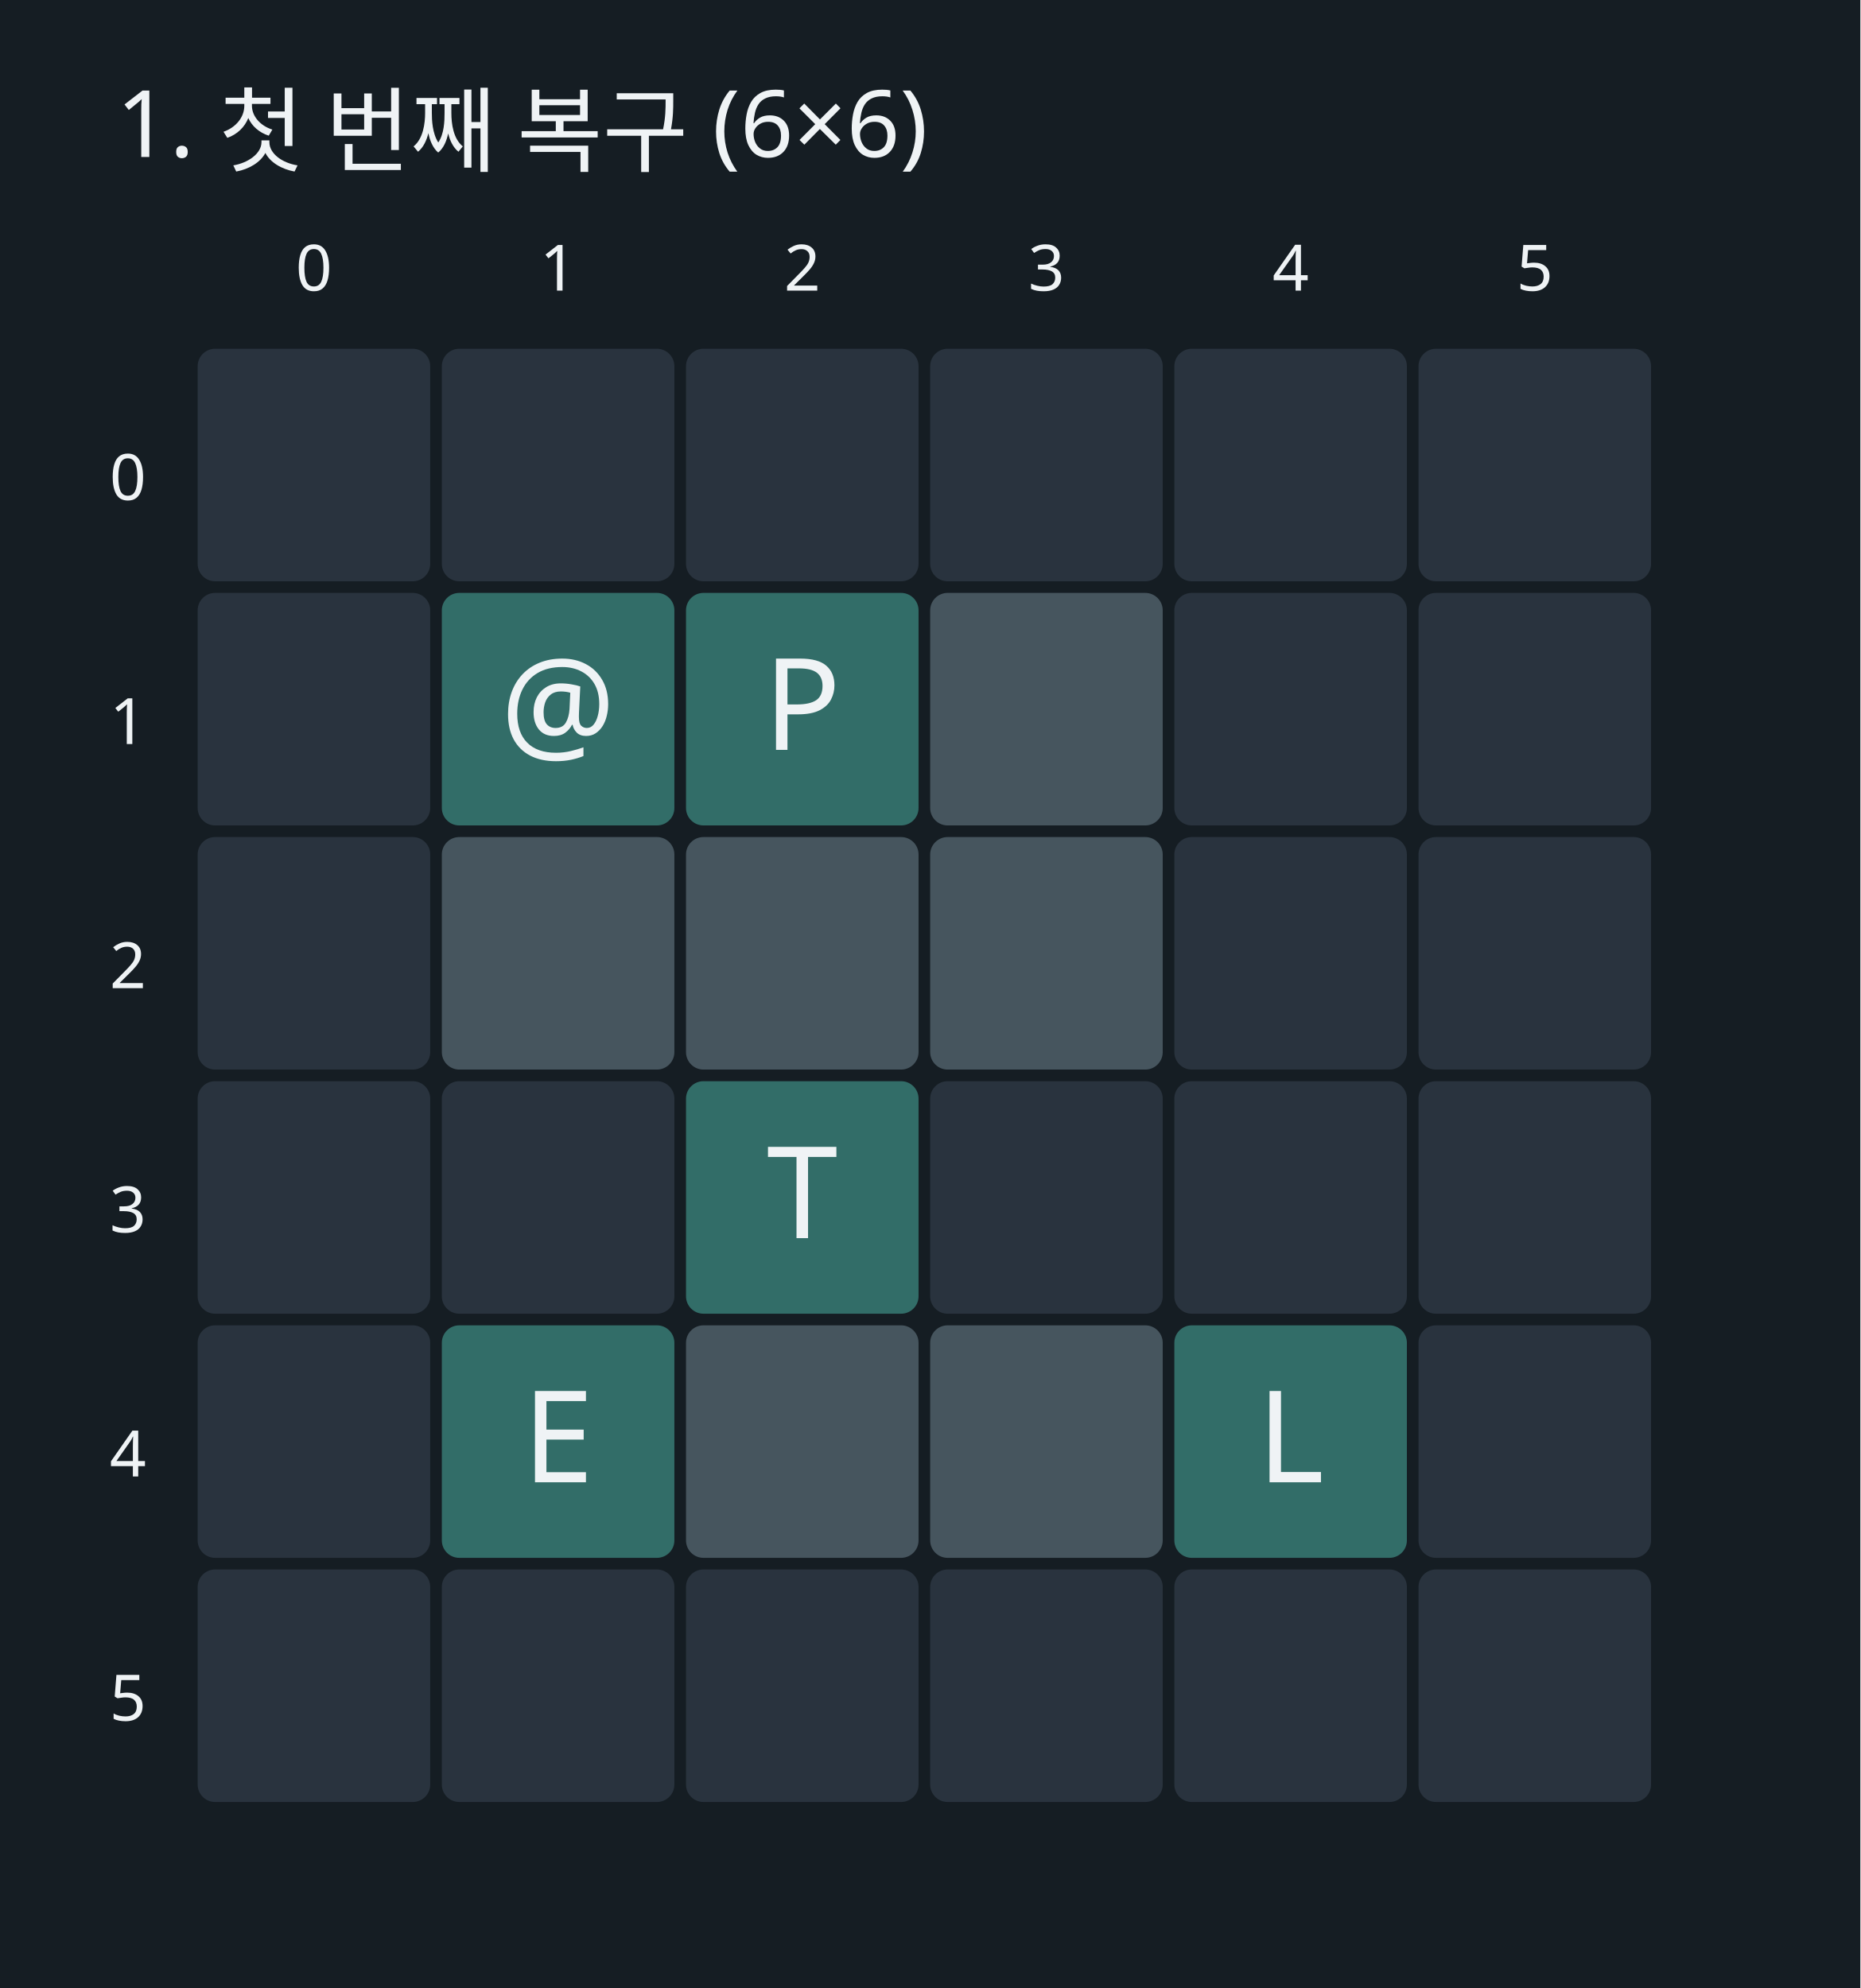
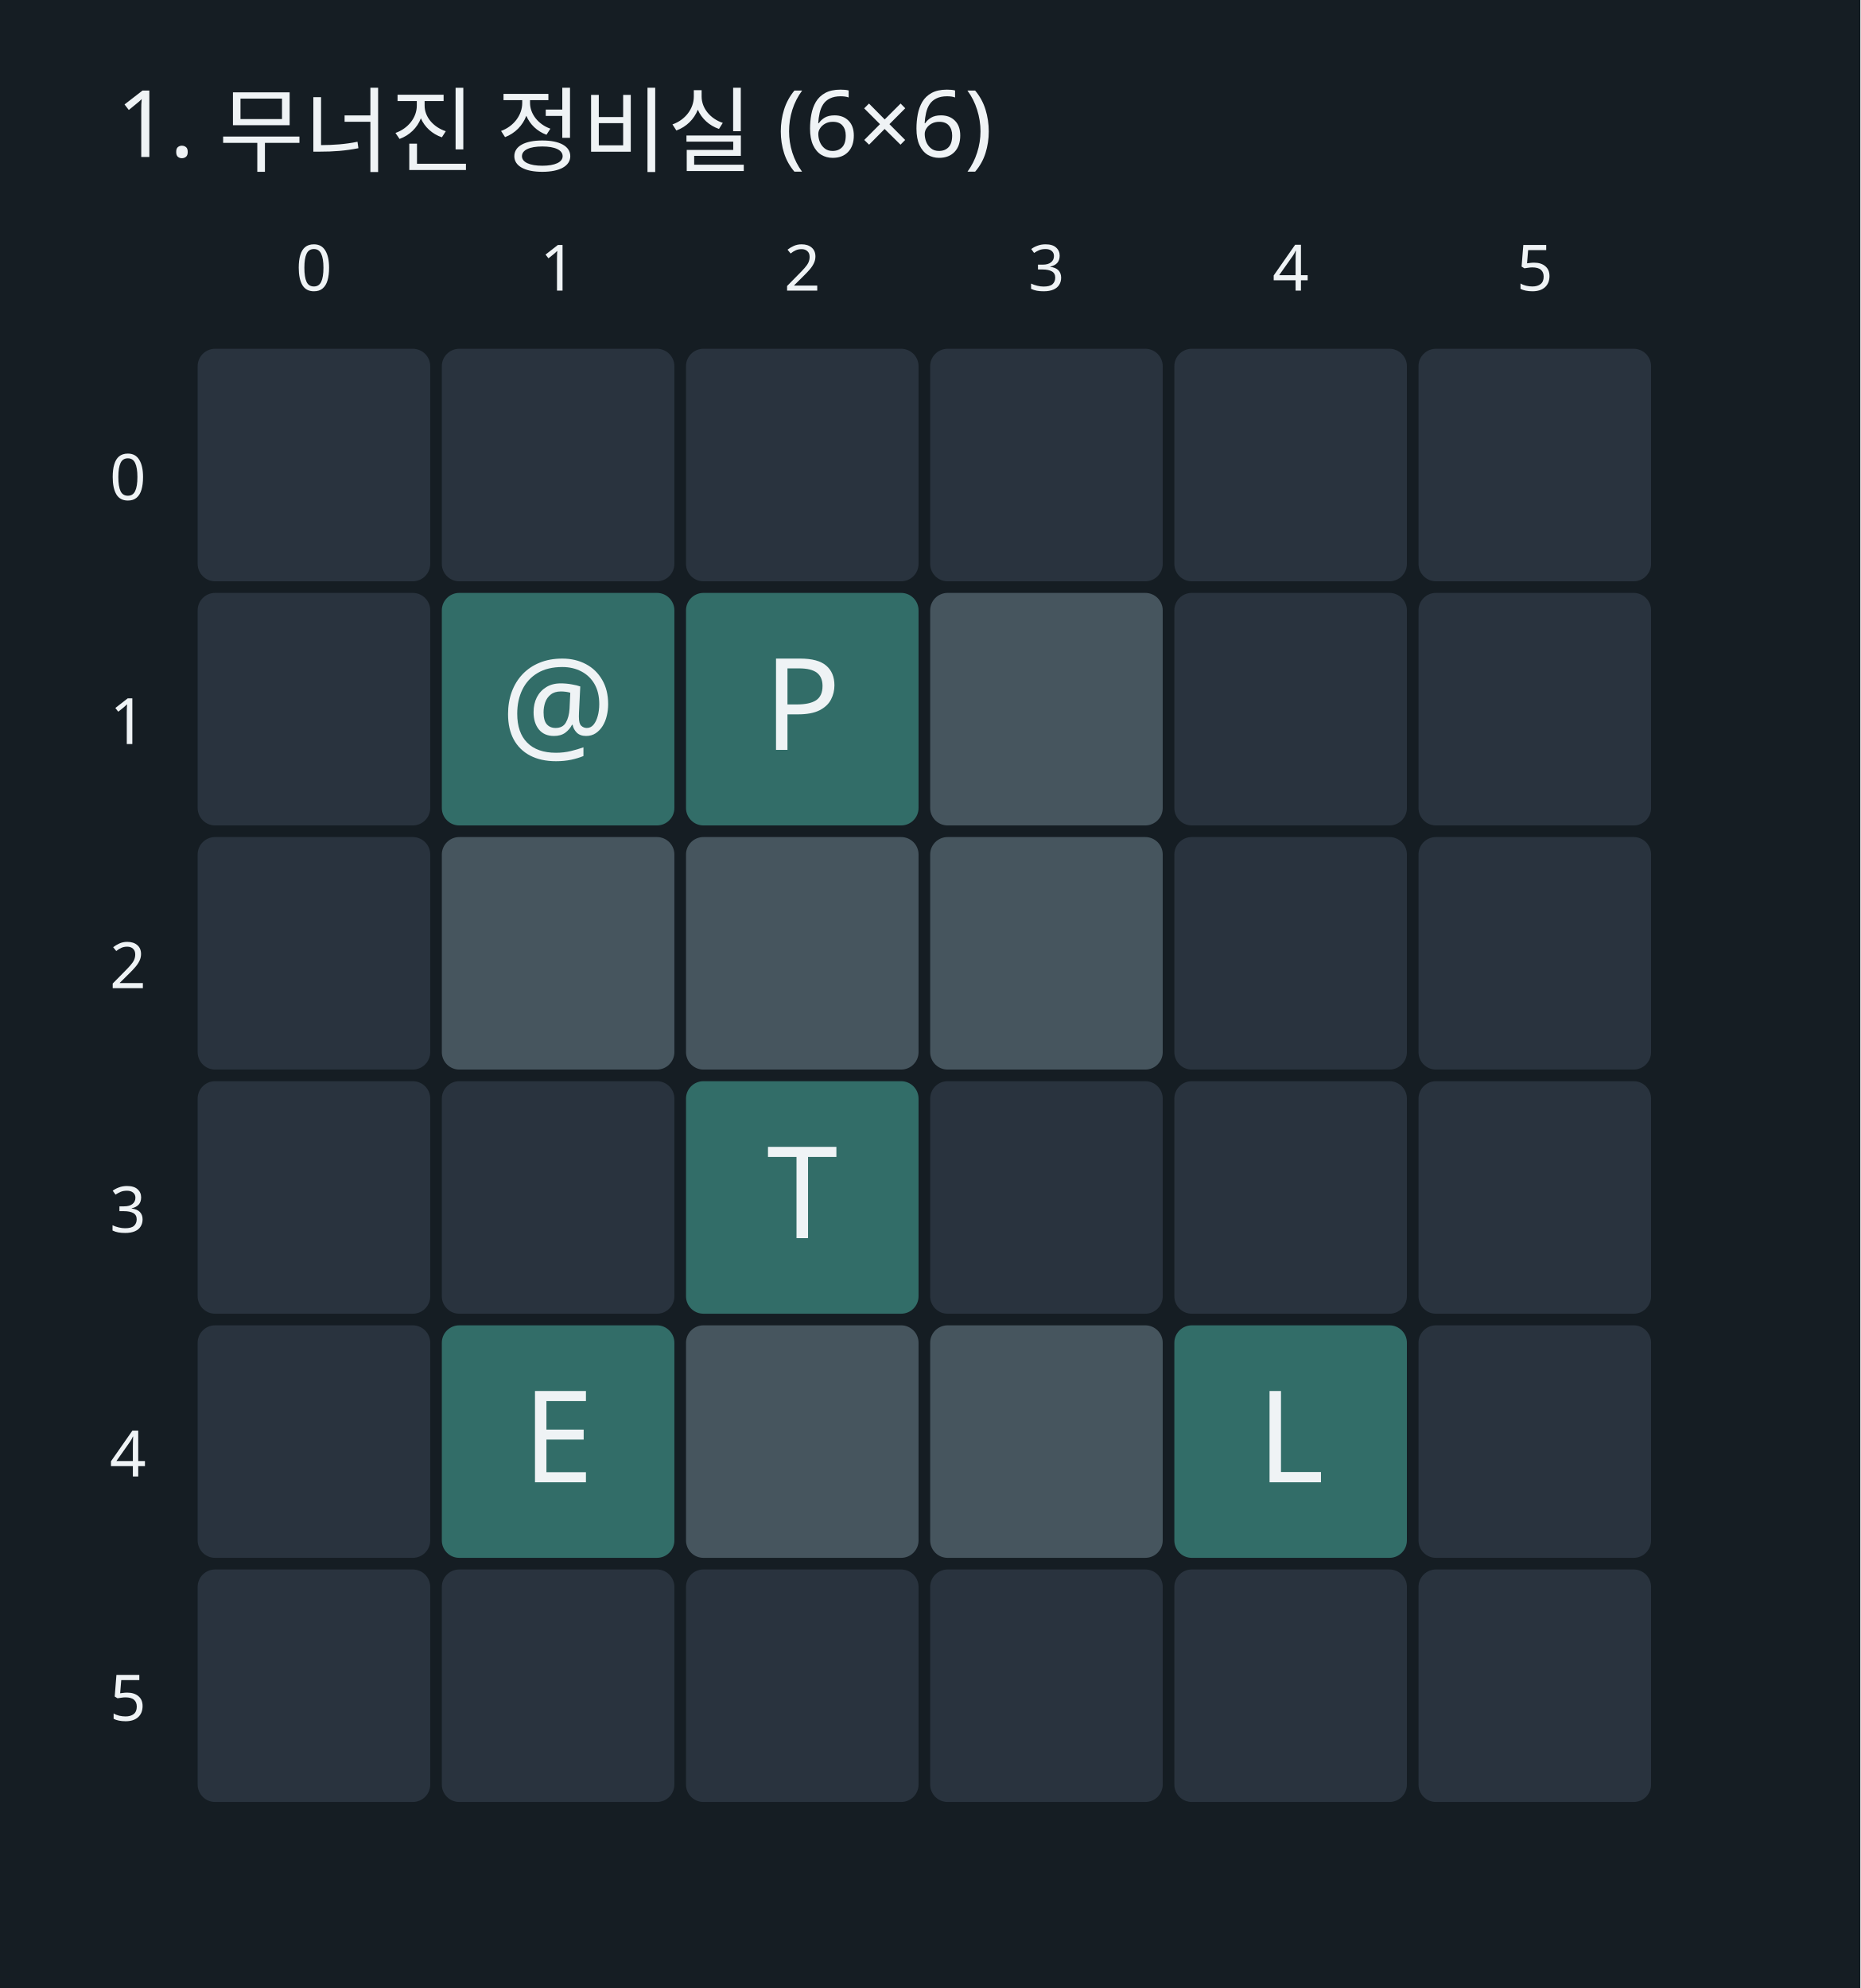
<svg xmlns="http://www.w3.org/2000/svg" width="320" height="342" viewBox="0 0 320 342">
  <rect width="100%" height="100%" fill="#151d23" />
  <g font-family="Malgun Gothic, sans-serif" fill="#eff3f5">
-     <text x="20" y="27" font-size="16">1. 첫 번째 복구 (6×6)</text>
+     <text x="20" y="27" font-size="16">1. 무너진 정비실 (6×6)</text>
    <text x="54" y="50" text-anchor="middle" font-size="11">0</text>
    <text x="96" y="50" text-anchor="middle" font-size="11">1</text>
    <text x="138" y="50" text-anchor="middle" font-size="11">2</text>
    <text x="180" y="50" text-anchor="middle" font-size="11">3</text>
    <text x="222" y="50" text-anchor="middle" font-size="11">4</text>
    <text x="264" y="50" text-anchor="middle" font-size="11">5</text>
    <text x="22" y="86" text-anchor="middle" font-size="11">0</text>
    <rect x="34" y="60" width="40" height="40" rx="3" fill="#29333e" />
    <rect x="76" y="60" width="40" height="40" rx="3" fill="#29333e" />
    <rect x="118" y="60" width="40" height="40" rx="3" fill="#29333e" />
    <rect x="160" y="60" width="40" height="40" rx="3" fill="#29333e" />
    <rect x="202" y="60" width="40" height="40" rx="3" fill="#29333e" />
    <rect x="244" y="60" width="40" height="40" rx="3" fill="#29333e" />
    <text x="22" y="128" text-anchor="middle" font-size="11">1</text>
    <rect x="34" y="102" width="40" height="40" rx="3" fill="#29333e" />
    <rect x="76" y="102" width="40" height="40" rx="3" fill="#326d68" />
    <text x="96" y="129" text-anchor="middle" font-size="22">@</text>
    <rect x="118" y="102" width="40" height="40" rx="3" fill="#326d68" />
    <text x="138" y="129" text-anchor="middle" font-size="22">P</text>
    <rect x="160" y="102" width="40" height="40" rx="3" fill="#46555e" />
    <rect x="202" y="102" width="40" height="40" rx="3" fill="#29333e" />
    <rect x="244" y="102" width="40" height="40" rx="3" fill="#29333e" />
    <text x="22" y="170" text-anchor="middle" font-size="11">2</text>
    <rect x="34" y="144" width="40" height="40" rx="3" fill="#29333e" />
    <rect x="76" y="144" width="40" height="40" rx="3" fill="#46555e" />
    <rect x="118" y="144" width="40" height="40" rx="3" fill="#46555e" />
    <rect x="160" y="144" width="40" height="40" rx="3" fill="#46555e" />
    <rect x="202" y="144" width="40" height="40" rx="3" fill="#29333e" />
    <rect x="244" y="144" width="40" height="40" rx="3" fill="#29333e" />
    <text x="22" y="212" text-anchor="middle" font-size="11">3</text>
    <rect x="34" y="186" width="40" height="40" rx="3" fill="#29333e" />
    <rect x="76" y="186" width="40" height="40" rx="3" fill="#29333e" />
    <rect x="118" y="186" width="40" height="40" rx="3" fill="#326d68" />
    <text x="138" y="213" text-anchor="middle" font-size="22">T</text>
    <rect x="160" y="186" width="40" height="40" rx="3" fill="#29333e" />
    <rect x="202" y="186" width="40" height="40" rx="3" fill="#29333e" />
    <rect x="244" y="186" width="40" height="40" rx="3" fill="#29333e" />
    <text x="22" y="254" text-anchor="middle" font-size="11">4</text>
    <rect x="34" y="228" width="40" height="40" rx="3" fill="#29333e" />
    <rect x="76" y="228" width="40" height="40" rx="3" fill="#326d68" />
    <text x="96" y="255" text-anchor="middle" font-size="22">E</text>
    <rect x="118" y="228" width="40" height="40" rx="3" fill="#46555e" />
    <rect x="160" y="228" width="40" height="40" rx="3" fill="#46555e" />
    <rect x="202" y="228" width="40" height="40" rx="3" fill="#326d68" />
    <text x="222" y="255" text-anchor="middle" font-size="22">L</text>
    <rect x="244" y="228" width="40" height="40" rx="3" fill="#29333e" />
    <text x="22" y="296" text-anchor="middle" font-size="11">5</text>
    <rect x="34" y="270" width="40" height="40" rx="3" fill="#29333e" />
    <rect x="76" y="270" width="40" height="40" rx="3" fill="#29333e" />
    <rect x="118" y="270" width="40" height="40" rx="3" fill="#29333e" />
    <rect x="160" y="270" width="40" height="40" rx="3" fill="#29333e" />
    <rect x="202" y="270" width="40" height="40" rx="3" fill="#29333e" />
    <rect x="244" y="270" width="40" height="40" rx="3" fill="#29333e" />
  </g>
</svg>
